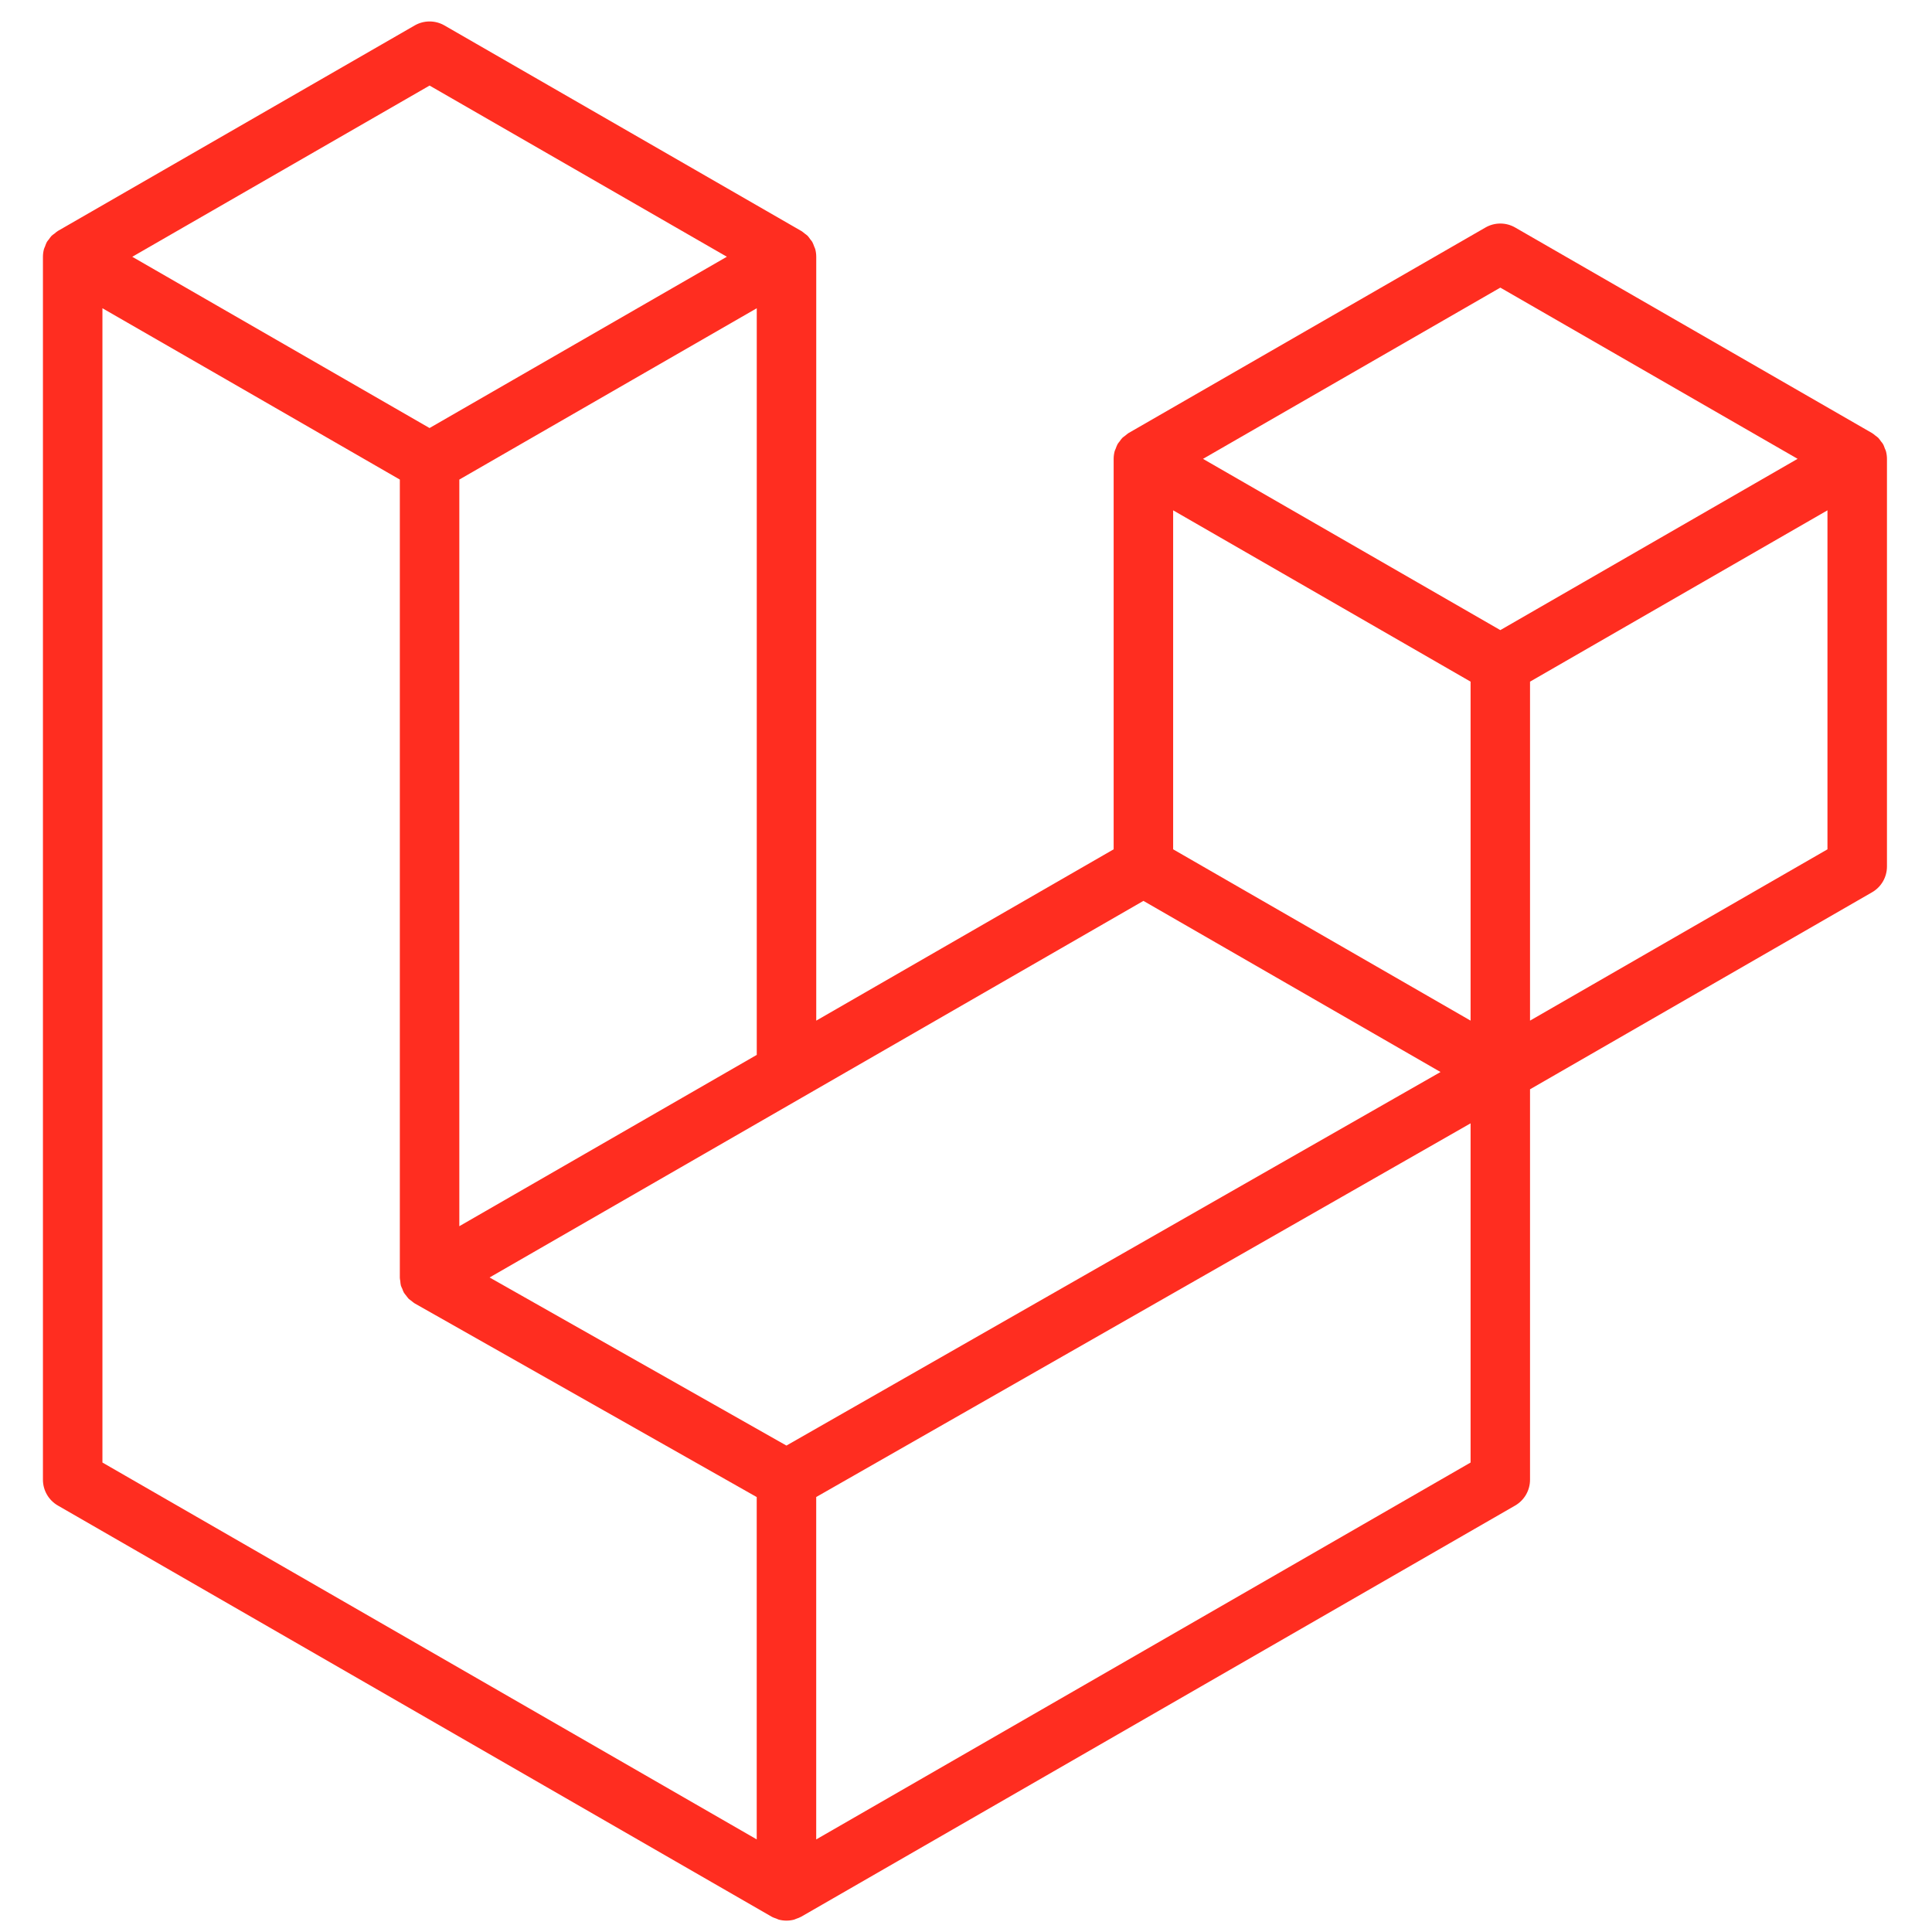
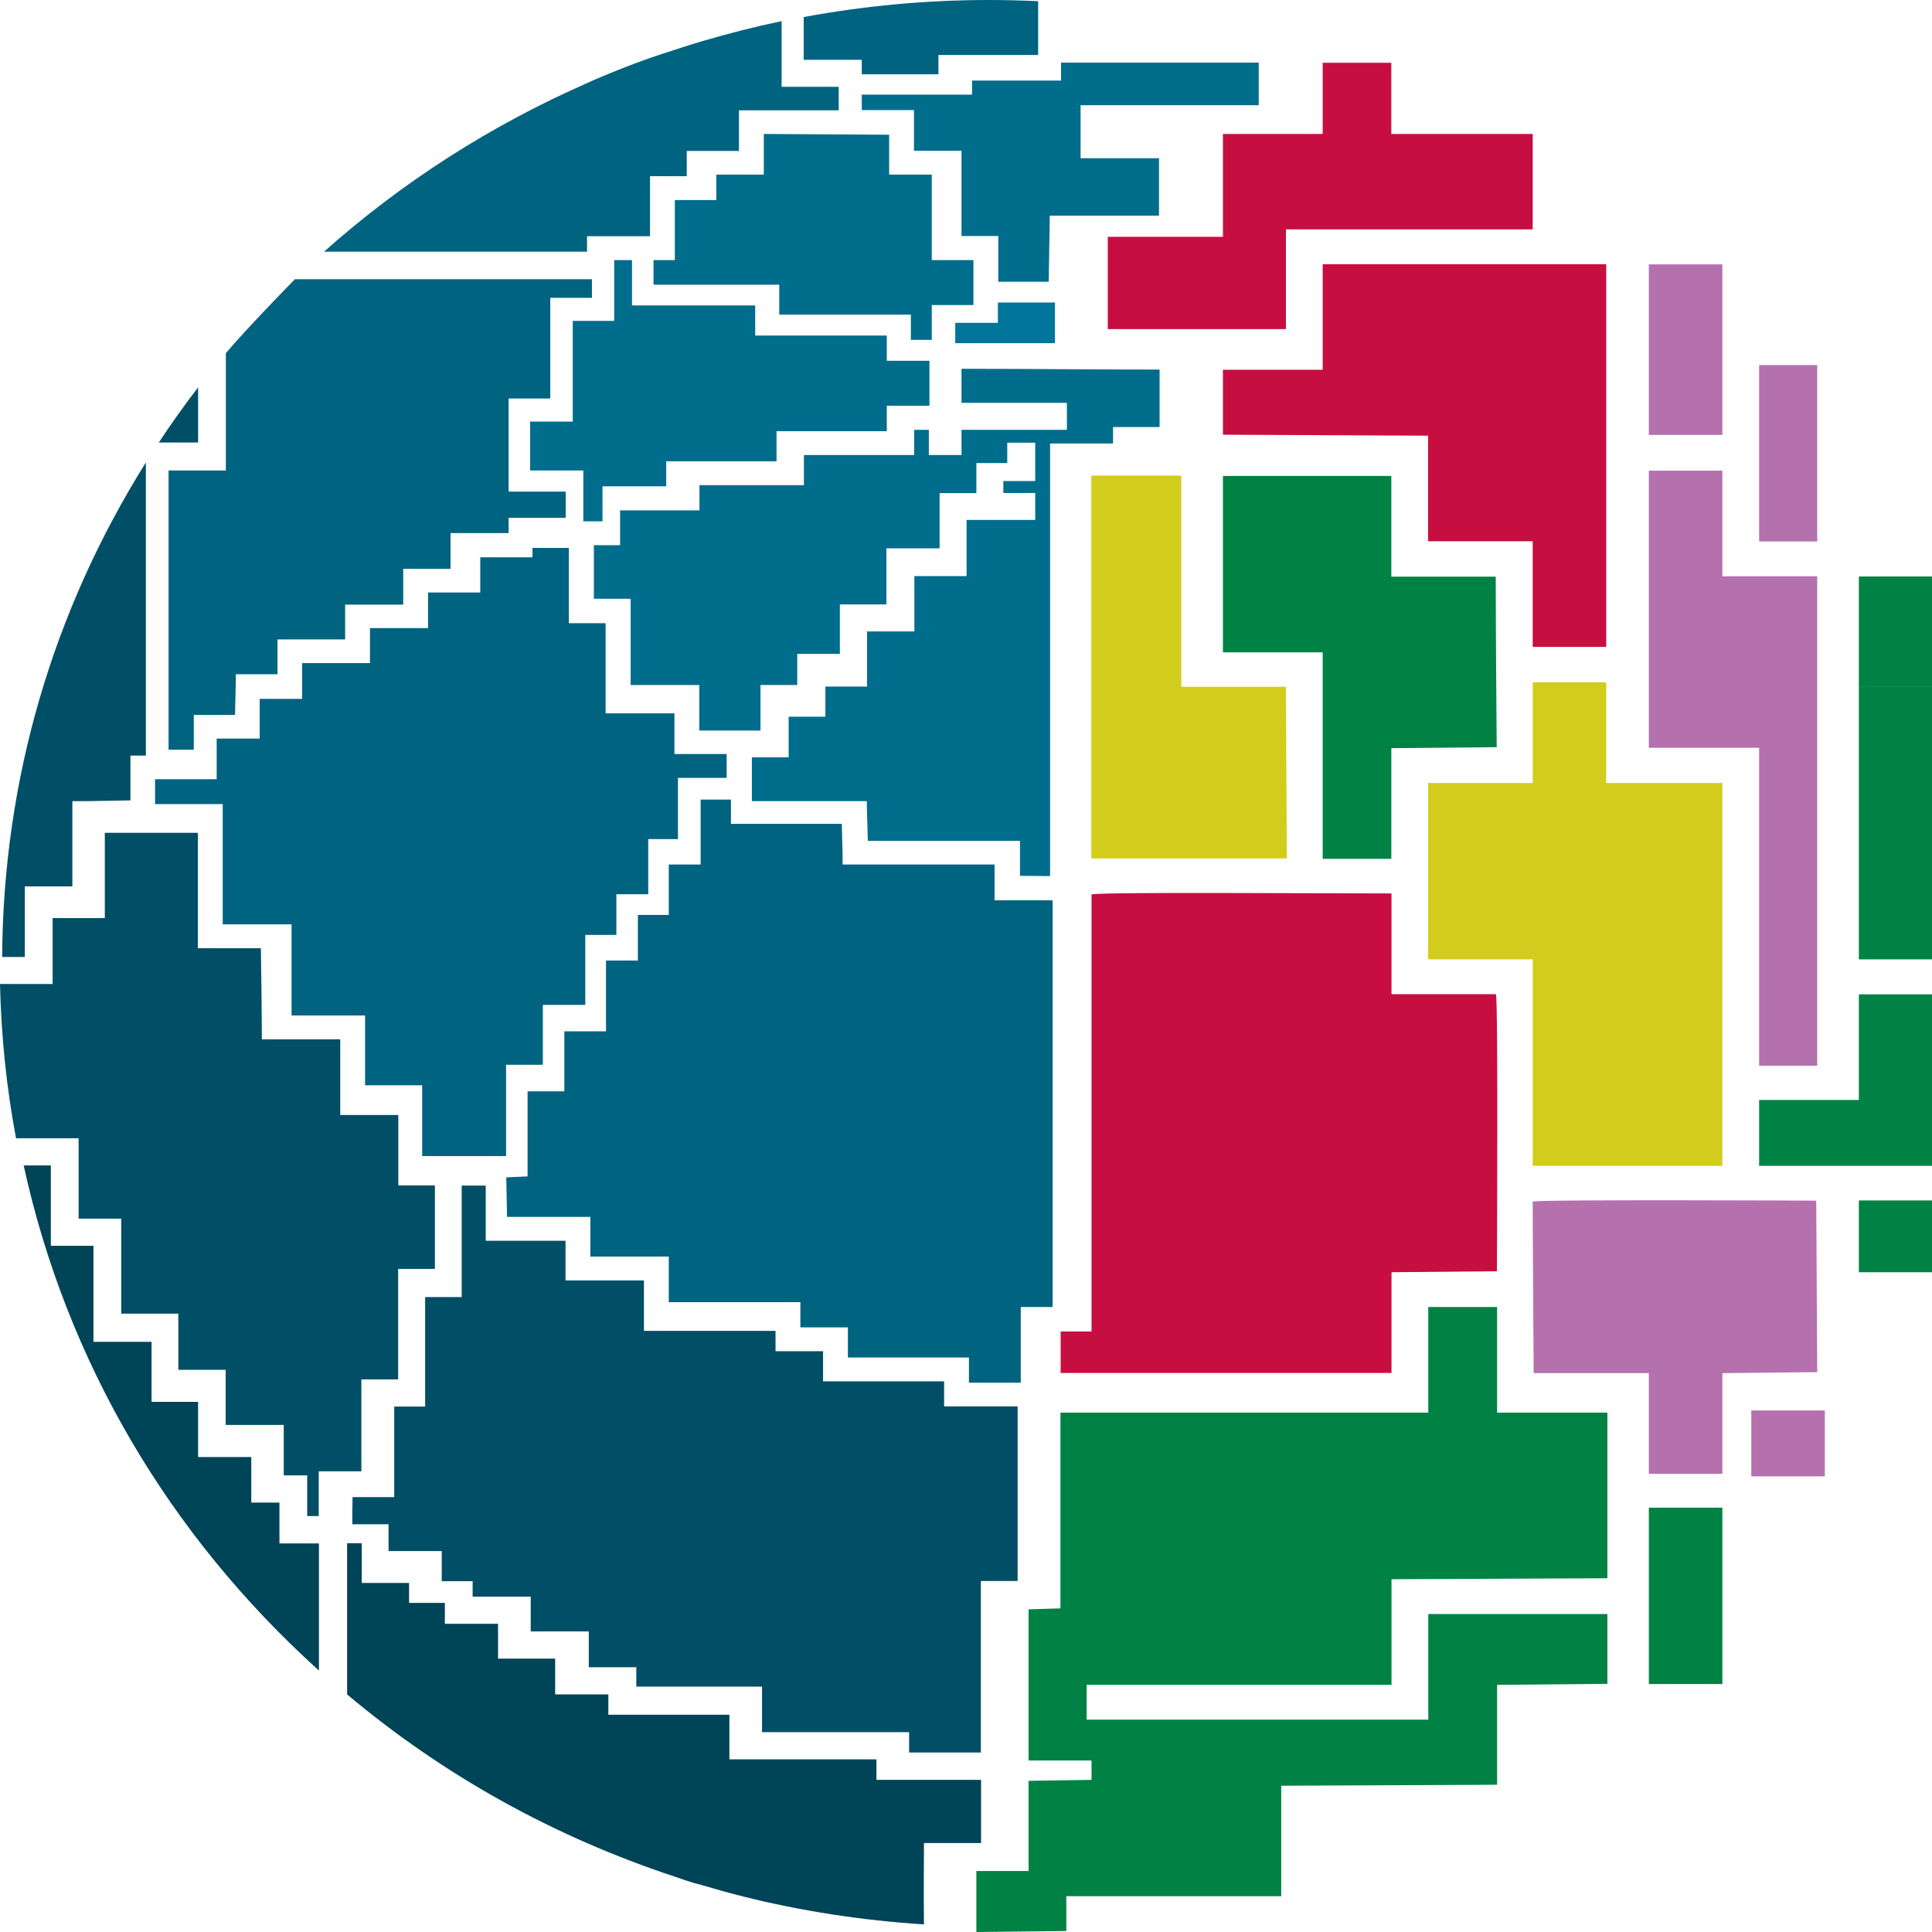
- <svg xmlns="http://www.w3.org/2000/svg" width="166" height="166" viewBox="0 0 166 166" fill="none">
-   <path fill-rule="evenodd" clip-rule="evenodd" d="M162.041 38.759C162.099 38.977 162.129 39.201 162.13 39.426V74.452C162.13 74.902 162.011 75.344 161.786 75.733C161.561 76.122 161.237 76.444 160.847 76.668L131.462 93.594V127.141C131.462 128.054 130.977 128.897 130.186 129.357L68.847 164.683C68.707 164.763 68.554 164.814 68.401 164.868C68.343 164.887 68.289 164.922 68.228 164.938C67.8 165.051 67.349 165.051 66.92 164.938C66.85 164.919 66.786 164.881 66.719 164.855C66.579 164.804 66.432 164.76 66.298 164.683L4.972 129.357C4.583 129.133 4.259 128.81 4.034 128.421C3.808 128.032 3.69 127.591 3.689 127.141L3.689 22.063C3.689 21.834 3.721 21.61 3.779 21.393C3.798 21.32 3.843 21.253 3.868 21.179C3.916 21.045 3.961 20.908 4.031 20.783C4.079 20.7 4.149 20.633 4.206 20.557C4.28 20.454 4.347 20.349 4.433 20.26C4.506 20.186 4.602 20.132 4.685 20.068C4.778 19.992 4.861 19.909 4.966 19.848L35.633 2.185C36.022 1.961 36.462 1.844 36.91 1.844C37.358 1.844 37.798 1.961 38.186 2.185L68.851 19.848H68.857C68.959 19.912 69.045 19.992 69.138 20.065C69.221 20.129 69.313 20.186 69.387 20.257C69.476 20.349 69.54 20.454 69.616 20.557C69.671 20.633 69.744 20.7 69.789 20.783C69.862 20.911 69.904 21.045 69.955 21.179C69.98 21.253 70.025 21.32 70.044 21.396C70.103 21.614 70.133 21.838 70.133 22.063V87.694L95.686 72.974V39.423C95.686 39.2 95.718 38.973 95.775 38.759C95.798 38.683 95.839 38.615 95.865 38.542C95.916 38.408 95.96 38.271 96.031 38.146C96.079 38.063 96.149 37.996 96.203 37.92C96.279 37.818 96.343 37.712 96.433 37.623C96.506 37.549 96.599 37.495 96.681 37.431C96.777 37.355 96.86 37.272 96.962 37.211L127.633 19.548C128.021 19.324 128.461 19.206 128.91 19.206C129.358 19.206 129.798 19.324 130.186 19.548L160.85 37.211C160.959 37.275 161.042 37.355 161.137 37.428C161.217 37.492 161.31 37.549 161.383 37.62C161.473 37.712 161.536 37.818 161.613 37.92C161.67 37.996 161.741 38.063 161.785 38.146C161.859 38.271 161.9 38.408 161.951 38.542C161.98 38.615 162.021 38.683 162.041 38.759ZM157.018 72.974V43.848L146.287 50.028L131.462 58.568V87.694L157.021 72.974H157.018ZM126.354 125.663V96.518L111.771 104.85L70.13 128.626V158.046L126.354 125.663ZM8.801 26.485V125.663L65.018 158.043V128.629L35.649 112L35.64 111.994L35.627 111.988C35.528 111.93 35.445 111.847 35.353 111.777C35.273 111.713 35.18 111.662 35.11 111.592L35.104 111.582C35.021 111.502 34.963 111.403 34.893 111.314C34.829 111.228 34.753 111.154 34.702 111.065L34.699 111.055C34.641 110.96 34.606 110.845 34.565 110.736C34.523 110.64 34.469 110.551 34.443 110.449C34.411 110.328 34.405 110.197 34.392 110.072C34.379 109.976 34.354 109.881 34.354 109.785V109.778V41.205L19.532 32.662L8.801 26.485ZM36.913 7.35L11.364 22.063L36.907 36.777L62.453 22.06L36.907 7.35H36.913ZM50.2 99.174L65.022 90.637V26.485L54.291 32.665L39.466 41.205V105.357L50.2 99.174ZM128.91 24.713L103.363 39.426L128.91 54.14L154.453 39.423L128.91 24.713ZM126.354 58.568L111.529 50.028L100.798 43.848V72.974L115.619 81.511L126.354 87.694V58.568ZM67.571 124.205L105.042 102.803L123.772 92.109L98.245 77.405L68.854 94.334L42.066 109.762L67.571 124.205Z" fill="#FF2D20" />
+ <svg xmlns="http://www.w3.org/2000/svg" id="Livello_1" version="1.1" viewBox="12.56 47.74 98.8 98.8">
+   <defs>
+     <style>
+       .st0 {
+         fill: #00769a;
+       }
+ 
+       .st1 {
+         fill: #c60e41;
+       }
+ 
+       .st2 {
+         fill: #006d8d;
+       }
+ 
+       .st3 {
+         fill: #1d1d1b;
+       }
+ 
+       .st4 {
+         fill: #004458;
+       }
+ 
+       .st5 {
+         fill: #b471ad;
+       }
+ 
+       .st6 {
+         fill: #d2cd1c;
+       }
+ 
+       .st7 {
+         fill: #008245;
+       }
+ 
+       .st8 {
+         fill: #006380;
+       }
+ 
+       .st9 {
+         fill: #004f66;
+       }
+     </style>
+   </defs>
+   <g>
+     <path class="st3" d="M140.26,112.1v-29.91h3.61v29.91h-3.61Z" />
+     <path class="st3" d="M160.09,110.58c-1.13,1.09-2.9,1.81-5.29,1.81s-4.08-.63-5.25-1.81c-1.39-1.39-1.85-3.11-1.85-6.3h3.61c0,1.97.21,3.07,1.01,3.91.5.55,1.34.92,2.48.92,1.22,0,2.02-.38,2.56-.97.8-.88.97-2.02.97-3.99,0-3.44-.5-4.49-2.94-5.5l-3.4-1.39c-3.07-1.26-4.08-2.94-4.08-7.48,0-2.6.76-4.75,2.27-6.13,1.18-1.09,2.77-1.72,4.75-1.72,2.18,0,3.82.63,4.96,1.72,1.51,1.47,1.97,3.4,1.97,6.13h-3.61c0-1.6-.17-2.69-.92-3.61-.5-.63-1.3-1.01-2.44-1.01-1.05,0-1.81.38-2.31.92-.71.8-1.05,2.02-1.05,3.57,0,2.94.46,3.82,2.86,4.83l3.36,1.39c3.4,1.39,4.2,3.49,4.2,8.19,0,3.11-.42,5.08-1.85,6.51h0Z" />
+     <path class="st3" d="M172.77,85.42v26.67h-3.61v-26.67h-5.04v-3.23h13.65v3.23h-5Z" />
+     <path class="st3" d="M180.83,112.1v-29.91h3.61v29.91h-3.61Z" />
+     <path class="st3" d="M196.2,85.42v26.67h-3.61v-26.67h-5.04v-3.23h13.65v3.23s-5,0-5,0Z" />
+     <path class="st3" d="M215.9,110.47c-1.3,1.3-3.07,1.97-5,1.97s-3.66-.67-4.96-1.97c-1.22-1.22-1.93-2.98-1.93-5.17v-23.1h3.61v23.31c0,2.35,1.47,3.7,3.28,3.7s3.32-1.34,3.32-3.7v-23.31h3.61v23.1c0,2.18-.71,3.95-1.93,5.17h0Z" />
+     <path class="st3" d="M229.3,85.42v26.67h-3.61v-26.67h-5.04v-3.23h13.65v3.23s-5,0-5,0Z" />
+     <path class="st3" d="M249.08,110.25c-1.18,1.3-2.77,2.18-5.12,2.18s-3.95-.88-5.12-2.18c-1.93-2.14-2.18-4.83-2.18-13.11s.25-10.96,2.18-13.11c1.18-1.3,2.77-2.18,5.12-2.18s3.95.88,5.12,2.18c1.93,2.14,2.18,4.83,2.18,13.11s-.25,10.96-2.18,13.11ZM246.39,86.22c-.5-.67-1.26-1.13-2.44-1.13s-1.97.46-2.48,1.13c-1.05,1.43-1.22,3.82-1.22,10.92s.17,9.49,1.22,10.92c.5.67,1.3,1.13,2.48,1.13s1.93-.46,2.44-1.13c1.05-1.43,1.26-3.82,1.26-10.92s-.21-9.49-1.26-10.92Z" />
+     <path class="st3" d="M274.11,112.1l-7.73-20.46v20.46h-3.61v-29.91h3.36l7.65,20.46v-20.46h3.61v29.91h-3.28,0Z" />
+     <path class="st3" d="M293.39,112.1l-1.43-7.06h-6.93l-1.43,7.06h-3.78l6.97-29.91h3.49l6.93,29.91h-3.82ZM288.52,88.02l-2.81,13.78h5.59l-2.77-13.78h-.01Z" />
+     <path class="st3" d="M298.22,112.1v-2.73l8.32-23.94h-7.77v-3.23h11.51v2.73l-8.28,23.94h8.28v3.23h-12.06Z" />
+     <path class="st3" d="M313.76,112.1v-29.91h3.61v29.91h-3.61Z" />
+     <path class="st3" d="M334,110.25c-1.18,1.3-2.77,2.18-5.12,2.18s-3.95-.88-5.12-2.18c-1.93-2.14-2.18-4.83-2.18-13.11s.25-10.96,2.18-13.11c1.18-1.3,2.77-2.18,5.12-2.18s3.95.88,5.12,2.18c1.93,2.14,2.18,4.83,2.18,13.11s-.25,10.96-2.18,13.11ZM331.32,86.22c-.5-.67-1.26-1.13-2.44-1.13s-1.97.46-2.48,1.13c-1.05,1.43-1.22,3.82-1.22,10.92s.17,9.49,1.22,10.92c.5.67,1.3,1.13,2.48,1.13s1.93-.46,2.44-1.13c1.05-1.43,1.26-3.82,1.26-10.92s-.21-9.49-1.26-10.92Z" />
+     <path class="st3" d="M351.69,112.1l-7.73-20.46v20.46h-3.61v-29.91h3.36l7.64,20.46v-20.46h3.61v29.91h-3.28.01Z" />
+     <path class="st3" d="M370.96,112.1l-1.43-7.06h-6.93l-1.43,7.06h-3.78l6.97-29.91h3.49l6.93,29.91h-3.82ZM366.09,88.02l-2.81,13.78h5.59l-2.77-13.78h-.01Z" />
+     <path class="st3" d="M377.18,112.1v-29.91h3.61v26.67h7.94v3.23h-11.55Z" />
+     <path class="st3" d="M391.83,112.1v-29.91h11.55v3.23h-7.94v10.04h6.85v3.23h-6.85v10.17h7.94v3.23h-11.55Z" />
+     <path class="st3" d="M431.86,109.2c-1.34,1.55-3.19,2.9-6.55,2.9h-8.44v-29.91h8.44c3.36,0,5.21,1.34,6.55,2.9,2.1,2.39,2.23,6.51,2.23,12.01s-.13,9.7-2.23,12.1ZM427.41,88.87c-.38-.76-1.13-1.3-2.23-1.3h-2.35v19.15h2.35c1.09,0,1.85-.54,2.23-1.3.71-1.39.71-5,.71-8.32s0-6.85-.71-8.23Z" />
+     <path class="st3" d="M437.82,112.1v-29.91h5.96v29.91h-5.96Z" />
+     <path class="st3" d="M463.45,112.44c-3.24,0-5.21-1.34-6.55-3.02-2.1-2.56-2.23-6.51-2.23-12.27s.13-9.7,2.23-12.27c1.34-1.68,3.32-3.02,6.55-3.02,2.52,0,4.45.84,5.88,2.23,1.6,1.6,2.44,3.95,2.56,6.68h-5.97c-.04-1.26-.21-3.53-2.48-3.53-1.09,0-1.68.5-2.02,1.18-.71,1.39-.8,5.12-.8,8.74s.08,7.35.8,8.74c.34.67.92,1.18,2.02,1.18,1.97,0,2.48-1.85,2.48-3.49v-3.11h-2.48v-4.83h8.44v7.6c0,5.96-3.32,9.2-8.44,9.2h0Z" />
+     <path class="st3" d="M475.71,112.1v-29.91h13.78v5.38h-7.81v6.76h6.72v5.38h-6.72v7.01h7.81v5.38h-13.78Z" />
+     <path class="st3" d="M507.59,109.41c-1.34,1.68-3.32,3.02-6.55,3.02s-5.21-1.34-6.55-3.02c-2.1-2.56-2.23-6.51-2.23-12.27s.13-9.7,2.23-12.27c1.34-1.68,3.32-3.02,6.55-3.02s5.21,1.34,6.55,3.02c2.1,2.56,2.23,6.51,2.23,12.27s-.13,9.7-2.23,12.27ZM503.05,88.4c-.34-.67-.92-1.18-2.02-1.18s-1.68.5-2.02,1.18c-.71,1.39-.8,5.12-.8,8.74s.08,7.35.8,8.74c.34.67.92,1.18,2.02,1.18s1.68-.5,2.02-1.18c.71-1.39.8-5.12.8-8.74s-.08-7.35-.8-8.74Z" />
+     <path class="st3" d="M519.51,87.56v6.76h6.72v5.38h-6.72v12.39h-5.96v-29.91h13.78v5.38h-7.82Z" />
+     <path class="st3" d="M530.64,112.1v-29.91h5.96v29.91h-5.96Z" />
+     <path class="st3" d="M555.21,110.2c-1.34,1.3-3.61,2.23-6.51,2.23s-5.12-.84-6.47-2.18c-1.47-1.47-1.97-3.57-1.97-6.64h5.96c0,1.22.08,2.1.63,2.73.34.38.92.71,1.85.71s1.51-.25,1.89-.76c.42-.5.59-1.3.59-2.52,0-2.86-.46-3.36-2.6-4.24l-3.78-1.55c-3.02-1.26-4.28-2.86-4.28-7.52,0-2.77.88-5.08,2.69-6.64,1.43-1.22,3.23-1.89,5.5-1.89,2.65,0,4.58.67,5.88,1.89,1.64,1.51,2.31,3.91,2.31,6.93h-5.96c0-1.05,0-2.02-.5-2.69-.34-.46-.84-.76-1.72-.76s-1.39.34-1.72.8c-.38.5-.5,1.13-.5,2.14,0,1.89.34,2.44,2.06,3.15l3.74,1.51c3.78,1.55,4.87,3.24,4.87,8.65,0,3.03-.38,5.12-1.93,6.64h-.03Z" />
+     <path class="st3" d="M560.88,112.1v-29.91h5.96v29.91h-5.96Z" />
+     <path class="st3" d="M585.12,110.3c-1.51,1.43-3.28,2.14-5.75,2.14-3.23,0-5.21-1.34-6.55-3.02-2.1-2.56-2.23-6.51-2.23-12.27s.13-9.7,2.23-12.27c1.34-1.68,3.32-3.02,6.55-3.02,2.48,0,4.24.71,5.75,2.14,1.55,1.47,2.56,3.82,2.69,6.68h-5.96c-.04-.84-.13-1.68-.46-2.31-.34-.71-.92-1.13-2.02-1.13s-1.68.5-2.02,1.18c-.71,1.39-.8,5.12-.8,8.74s.08,7.35.8,8.74c.34.67.92,1.18,2.02,1.18s1.68-.46,2.02-1.18c.34-.63.42-1.47.46-2.31h5.96c-.13,2.86-1.13,5.25-2.69,6.72h0Z" />
+     <path class="st3" d="M604.36,112.1l-.97-4.66h-6.89l-.97,4.66h-6.22l7.69-29.91h5.88l7.69,29.91h-6.22,0ZM599.94,90.97l-2.31,11.09h4.62l-2.31-11.09Z" />
+     <path class="st3" d="M620.27,112.1v-29.91h13.78v5.38h-7.81v6.76h6.72v5.38h-6.72v7.01h7.81v5.38h-13.78Z" />
+     <path class="st3" d="M655.59,112.1h-6.22l-6.68-29.91h6.55l3.24,21.13,3.28-21.13h6.55l-6.72,29.91h0Z" />
+     <path class="st3" d="M679.24,109.95c-1.6,1.64-3.7,2.48-6.22,2.48s-4.62-.84-6.22-2.48c-1.43-1.47-2.23-3.49-2.23-5.88v-21.88h5.96v22.18c0,1.93,1.13,2.69,2.48,2.69s2.48-.76,2.48-2.69v-22.18h5.96v21.88c0,2.39-.8,4.41-2.23,5.88h.02Z" />
+     <path class="st3" d="M685.87,112.1v-29.91h5.96v24.53h7.81v5.38h-13.78.01Z" />
+     <path class="st3" d="M716.62,110.3c-1.51,1.43-3.28,2.14-5.75,2.14-3.23,0-5.21-1.34-6.55-3.02-2.1-2.56-2.23-6.51-2.23-12.27s.13-9.7,2.23-12.27c1.34-1.68,3.32-3.02,6.55-3.02,2.48,0,4.24.71,5.75,2.14,1.55,1.47,2.56,3.82,2.69,6.68h-5.96c-.04-.84-.13-1.68-.46-2.31-.34-.71-.92-1.13-2.02-1.13s-1.68.5-2.02,1.18c-.71,1.39-.8,5.12-.8,8.74s.08,7.35.8,8.74c.34.67.92,1.18,2.02,1.18s1.68-.46,2.02-1.18c.34-.63.42-1.47.46-2.31h5.96c-.13,2.86-1.13,5.25-2.69,6.72h0Z" />
+     <path class="st3" d="M735.86,112.1l-.97-4.66h-6.89l-.97,4.66h-6.22l7.69-29.91h5.88l7.69,29.91h-6.22,0ZM731.44,90.97l-2.31,11.09h4.62l-2.31-11.09Z" />
+     <path class="st3" d="M756.94,112.1l-6.34-14.62v14.62h-5.96v-29.91h5.21l6.22,14.62v-14.62h5.96v29.91h-5.09Z" />
+     <path class="st3" d="M781.09,109.41c-1.34,1.68-3.32,3.02-6.55,3.02s-5.21-1.34-6.55-3.02c-2.1-2.56-2.23-6.51-2.23-12.27s.13-9.7,2.23-12.27c1.34-1.68,3.32-3.02,6.55-3.02s5.21,1.34,6.55,3.02c2.1,2.56,2.23,6.51,2.23,12.27s-.13,9.7-2.23,12.27ZM776.55,88.4c-.34-.67-.92-1.18-2.02-1.18s-1.68.5-2.02,1.18c-.71,1.39-.8,5.12-.8,8.74s.08,7.35.8,8.74c.34.67.92,1.18,2.02,1.18s1.68-.5,2.02-1.18c.71-1.39.8-5.12.8-8.74s-.08-7.35-.8-8.74Z" />
+     <path class="st3" d="M787.05,112.1v-29.91h5.96v24.53h7.81v5.38h-13.78.01Z" />
+     <path class="st3" d="M818.59,109.41c-1.34,1.68-3.32,3.02-6.55,3.02s-5.21-1.34-6.55-3.02c-2.1-2.56-2.23-6.51-2.23-12.27s.13-9.7,2.23-12.27c1.34-1.68,3.32-3.02,6.55-3.02s5.21,1.34,6.55,3.02c2.1,2.56,2.23,6.51,2.23,12.27s-.13,9.7-2.23,12.27ZM814.06,88.4c-.34-.67-.92-1.18-2.02-1.18s-1.68.5-2.02,1.18c-.71,1.39-.8,5.12-.8,8.74s.08,7.35.8,8.74c.34.67.92,1.18,2.02,1.18s1.68-.5,2.02-1.18c.71-1.39.8-5.12.8-8.74s-.08-7.35-.8-8.74Z" />
+     <path class="st3" d="M832.45,112.44c-3.23,0-5.21-1.34-6.55-3.02-2.1-2.56-2.23-6.51-2.23-12.27s.13-9.7,2.23-12.27c1.34-1.68,3.32-3.02,6.55-3.02,2.52,0,4.45.84,5.88,2.23,1.6,1.6,2.44,3.95,2.56,6.68h-5.96c-.04-1.26-.21-3.53-2.48-3.53-1.09,0-1.68.5-2.02,1.18-.71,1.39-.8,5.12-.8,8.74s.08,7.35.8,8.74c.34.67.92,1.18,2.02,1.18,1.97,0,2.48-1.85,2.48-3.49v-3.11h-2.48v-4.83h8.44v7.6c0,5.96-3.32,9.2-8.44,9.2h0Z" />
+     <path class="st3" d="M844.71,112.1v-29.91h5.96v29.91h-5.96Z" />
+     <path class="st3" d="M868.28,112.1l-.97-4.66h-6.89l-.97,4.66h-6.22l7.69-29.91h5.88l7.69,29.91h-6.22,0ZM863.87,90.97l-2.31,11.09h4.62l-2.31-11.09Z" />
+   </g>
+   <g>
+     <path class="st7" d="M107.62,112.8h3.76v-3.67h-3.76v3.67Z" />
+     <g>
+       <path class="st1" d="M94.7,80.83v-19.58h-14.5v5.4h-5.1v3.32l10.49.05v5.4h5.35v5.4h3.76Z" />
+       <path class="st7" d="M83.71,91.65v-5.65l5.39-.05s-.05-5.83-.05-8.72h-5.34v-5.15h-8.61v9.02h5.1v10.56h3.51Z" />
+       <path class="st6" d="M78.32,82.86h-5.35v-10.8h-4.6v19.58h10l-.05-8.77h0Z" />
+       <path class="st1" d="M78.32,59.47h12.62v-4.88h-7.23v-3.64h-3.51v3.64h-5.1v5.26h-5.89v4.72h9.11v-5.1Z" />
+       <path class="st5" d="M102.52,102.24h2.97v-25.03h-4.85v-5.4h-3.76v14.17h5.64v16.26Z" />
+       <path class="st5" d="M105.49,66.41h-2.97v9.02h2.97v-9.02Z" />
+       <path class="st5" d="M100.64,61.26h-3.76v8.72h3.76v-8.72Z" />
+       <path class="st1" d="M66.79,117.95h16.93v-5.15l5.39-.05s.07-13.81-.05-14.17h-5.34v-5.15c-3.55,0-14.95-.08-15.34.05v22.35h-1.58v2.13h0Z" />
+       <path class="st6" d="M100.64,107.36v-19.58h-5.94v-5.15h-3.76v5.15h-5.35v9.02h5.35v10.56h9.7Z" />
+       <path class="st7" d="M107.62,103.99h-5.1v3.37h8.86v-8.77h-3.76v5.4h0Z" />
+       <path class="st7" d="M107.62,77.22v5.65h3.76v-5.65h-3.76Z" />
+       <path class="st7" d="M107.62,96.8h3.76v-13.93h-3.76v13.93Z" />
+       <path class="st7" d="M96.88,133.86h3.76v-9.02h-3.76v9.02Z" />
+       <path class="st7" d="M89.11,114.58h-3.51v5.4h-18.81v10.01l-1.63.05v7.73h3.22v.99l-3.22.05v4.61h-2.67v3.12l4.6-.05v-1.78h10.99v-5.65l11.04-.05v-5.11l5.64-.05v-3.57h-9.16v5.4h-17.47v-1.78h15.59v-5.4l11.04-.05v-8.47h-5.64v-5.4h0Z" />
+       <path class="st5" d="M105.49,117.91l-.05-8.77s-14.14-.07-14.5.05c0,2.01.05,8.77.05,8.77h5.89v5.15h3.76v-5.15l4.85-.05Z" />
+       <path class="st5" d="M102.12,123.24h3.76v-3.37h-3.76v3.37Z" />
+     </g>
+     <g>
+       <path class="st9" d="M22.69,70.37v-2.82c-.71.92-1.38,1.87-2.01,2.82h2.01Z" />
+       <path class="st9" d="M13.83,96.69v-3.62h2.43v-4.36h.41c.65,0,1.96-.03,2.56-.04v-2.29h.79v-14.99c-4.77,7.61-7.3,16.25-7.35,25.29h1.17,0Z" />
+     </g>
+     <polygon class="st2" points="57.91 64.9 51.18 64.9 51.18 63.36 44.88 63.36 44.88 61.04 43.97 61.04 43.97 64.15 41.85 64.15 41.85 69.3 39.67 69.3 39.67 71.8 42.39 71.8 42.39 74.4 43.37 74.4 43.37 72.61 46.63 72.61 46.63 71.33 52.27 71.33 52.27 69.79 57.91 69.79 57.91 68.49 60.09 68.49 60.09 66.19 57.91 66.19 57.91 64.9" />
+     <path class="st8" d="M24.11,65.76v6.04h-2.93v14.28h1.29v-1.78h2.11l.04-1.77v-.31h2.13v-1.78h3.46v-1.78h2.97v-1.83h2.42v-1.83h2.97v-.78h2.92v-1.34h-2.92v-4.76h2.13v-5.15h2.13v-.95h-15.19c-.46.47-2.49,2.55-3.53,3.78v-.04Z" />
+     <polygon class="st8" points="47.05 84.22 43.53 84.22 43.53 79.61 41.65 79.61 41.65 75.76 39.79 75.76 39.79 76.24 37.12 76.24 37.12 78.04 34.45 78.04 34.45 79.86 31.48 79.86 31.48 81.65 28.01 81.65 28.01 83.48 25.84 83.48 25.84 85.51 23.64 85.51 23.64 87.59 20.49 87.59 20.49 88.86 23.95 88.86 23.95 95.01 27.47 95.01 27.47 99.67 31.23 99.67 31.23 103.24 34.15 103.24 34.15 106.86 38.44 106.86 38.44 102.19 40.32 102.19 40.32 99.13 42.49 99.13 42.49 95.55 44.08 95.55 44.08 93.47 45.71 93.47 45.71 90.65 47.23 90.65 47.23 87.52 49.72 87.52 49.72 86.3 47.05 86.3 47.05 84.22" />
+     <path class="st0" d="M61.41,65.29h5.1v-2.08h-2.92v1.04h-2.18v1.04h0Z" />
+     <path class="st9" d="M60.84,119.67v-1.29h-6.19v-1.54h-2.43v-1.04h-6.73v-2.58h-4.01v-2.03h-4.08v-2.82h-1.23v5.7h-1.87v5.6h-1.58v4.63h-2.13c-.01.54-.02,1.08-.01,1.39h1.85v1.37h2.72v1.54h1.58v.79h2.97v1.78h2.97v1.83h2.43v.99h6.43v2.33h7.52v1.04h3.67v-8.77h1.88v-8.93h-3.76Z" />
+     <path class="st4" d="M26.85,126.66v-2.08h-1.44v-2.33h-2.72v-2.82h-2.38v-3.07h-2.97v-4.91h-2.18v-4.11h-1.39c2.18,9.96,7.39,18.87,15.1,25.83v-6.5h-2.03.01Z" />
+     <path class="st8" d="M62.11,118.45v-1.29h-6.19v-1.54h-2.43v-1.29h-6.73v-2.33h-4.01v-2.03h-4.26l-.04-2.02,1.09-.05v-4.35h1.88v-3.07h2.13v-3.62h1.63v-2.33h1.58v-2.58h1.63v-3.32h1.55v1.24h5.67c0,.39.05,1.42.04,1.92v.16h7.77v1.83h2.97v20.8h-1.63v3.87h-2.65Z" />
+     <path class="st9" d="M32.93,108.38v-3.62h-2.97v-3.87h-4.01v-.32c0-.85-.03-3.44-.05-4.34h-3.22v-5.9h-4.76v4.36h-2.67v3.37h-2.69c.06,2.65.33,5.3.82,7.89h3.2v4.11h2.18v4.86h2.92v2.87h2.42v2.82h2.97v2.58h1.2v2.08h.59v-2.29h2.18v-4.7h1.88v-5.65h1.88v-4.27h-1.88v.02Z" />
+     <path class="st8" d="M52.53,52.17v-3.35c-1.34.28-2.72.63-4.11,1.04-.4.12-.79.24-1.18.37l-.27.09c-.39.12-.78.25-1.16.38-1.02.36-1.94.73-2.83,1.11l-.18.08-.15.07c-4.96,2.17-9.51,5.08-13.52,8.65h13.45v-.79h3.22v-3.07h1.88v-1.29h2.67v-2.08h5.1v-1.2h-2.92Z" />
+     <path class="st2" d="M61.73,66.59v1.75h5.39v1.38h-5.39v1.29h-1.67v-1.29h-.75v1.29h-5.64v1.54h-5.34v1.29h-4.06v1.78h-1.34v2.74h1.88v4.41h3.51v2.33h3.13v-2.33h1.88v-1.59h2.18v-2.53h2.38v-2.87h2.72v-2.82h1.88v-1.54h1.58v-1.04h1.43v1.96h-1.63v.61h1.63v1.38h-3.51v2.87h-2.67v2.83h-2.42v2.82h-2.13v1.54h-1.88v2.08h-1.88v2.24h5.88v.31l.05,1.72h7.78v1.79h.12c.36,0,.83.01,1.19.01h.23v-22.12h3.22v-.84h2.38v-2.94c-1.62,0-3.25-.01-4.87-.02-1.76-.01-3.52-.02-5.24-.02h-.02Z" />
+     <path class="st4" d="M57.38,138.75v-1.04h-7.52v-2.28h-6.19v-1.04h-2.72v-1.83h-2.92v-1.78h-2.72v-1.07h-1.83v-1.02h-2.42v-2.03h-.75v7.73c4.94,4.15,10.58,7.28,16.76,9.32l.32.11c.17.06.35.12.52.17.12.04.23.07.35.1l.26.07c.57.17,1.24.36,1.91.53h.05l.06.03c3,.75,6.11,1.23,9.27,1.43-.02-1.43,0-3.82,0-3.85v-.31h2.92v-3.23h-5.35Z" />
+     <polygon class="st2" points="59.14 65.12 59.14 63.83 52.41 63.83 52.41 62.3 45.98 62.3 45.98 61.04 47.07 61.04 47.07 57.97 49.19 57.97 49.19 56.67 51.62 56.67 51.62 54.59 58.03 54.63 58.03 56.67 60.21 56.67 60.21 61.04 62.34 61.04 62.34 63.34 60.21 63.34 60.21 65.12 59.14 65.12" />
+     <path class="st8" d="M53.66,48.61v2.19h2.97v.74h3.92v-.99h5.1v-2.75c-.89-.04-1.72-.06-2.52-.06-3.15,0-6.33.29-9.46.87h0Z" />
+     <polygon class="st2" points="66.82 51.12 66.82 51.54 66.82 51.86 66.51 51.86 62.27 51.86 62.27 52.26 62.27 52.58 61.95 52.58 56.63 52.58 56.63 53.37 58.98 53.37 59.3 53.37 59.3 53.69 59.3 55.45 61.41 55.45 61.73 55.45 61.73 55.77 61.73 59.81 63.29 59.81 63.61 59.81 63.61 60.13 63.61 62.15 66.19 62.15 66.24 59.08 66.24 58.77 66.56 58.77 71.83 58.77 71.83 55.83 68.14 55.83 67.82 55.83 67.82 55.52 67.82 53.44 67.82 53.12 68.14 53.12 76.93 53.12 76.93 50.94 66.82 50.94 66.82 51.12" />
+   </g>
</svg>
